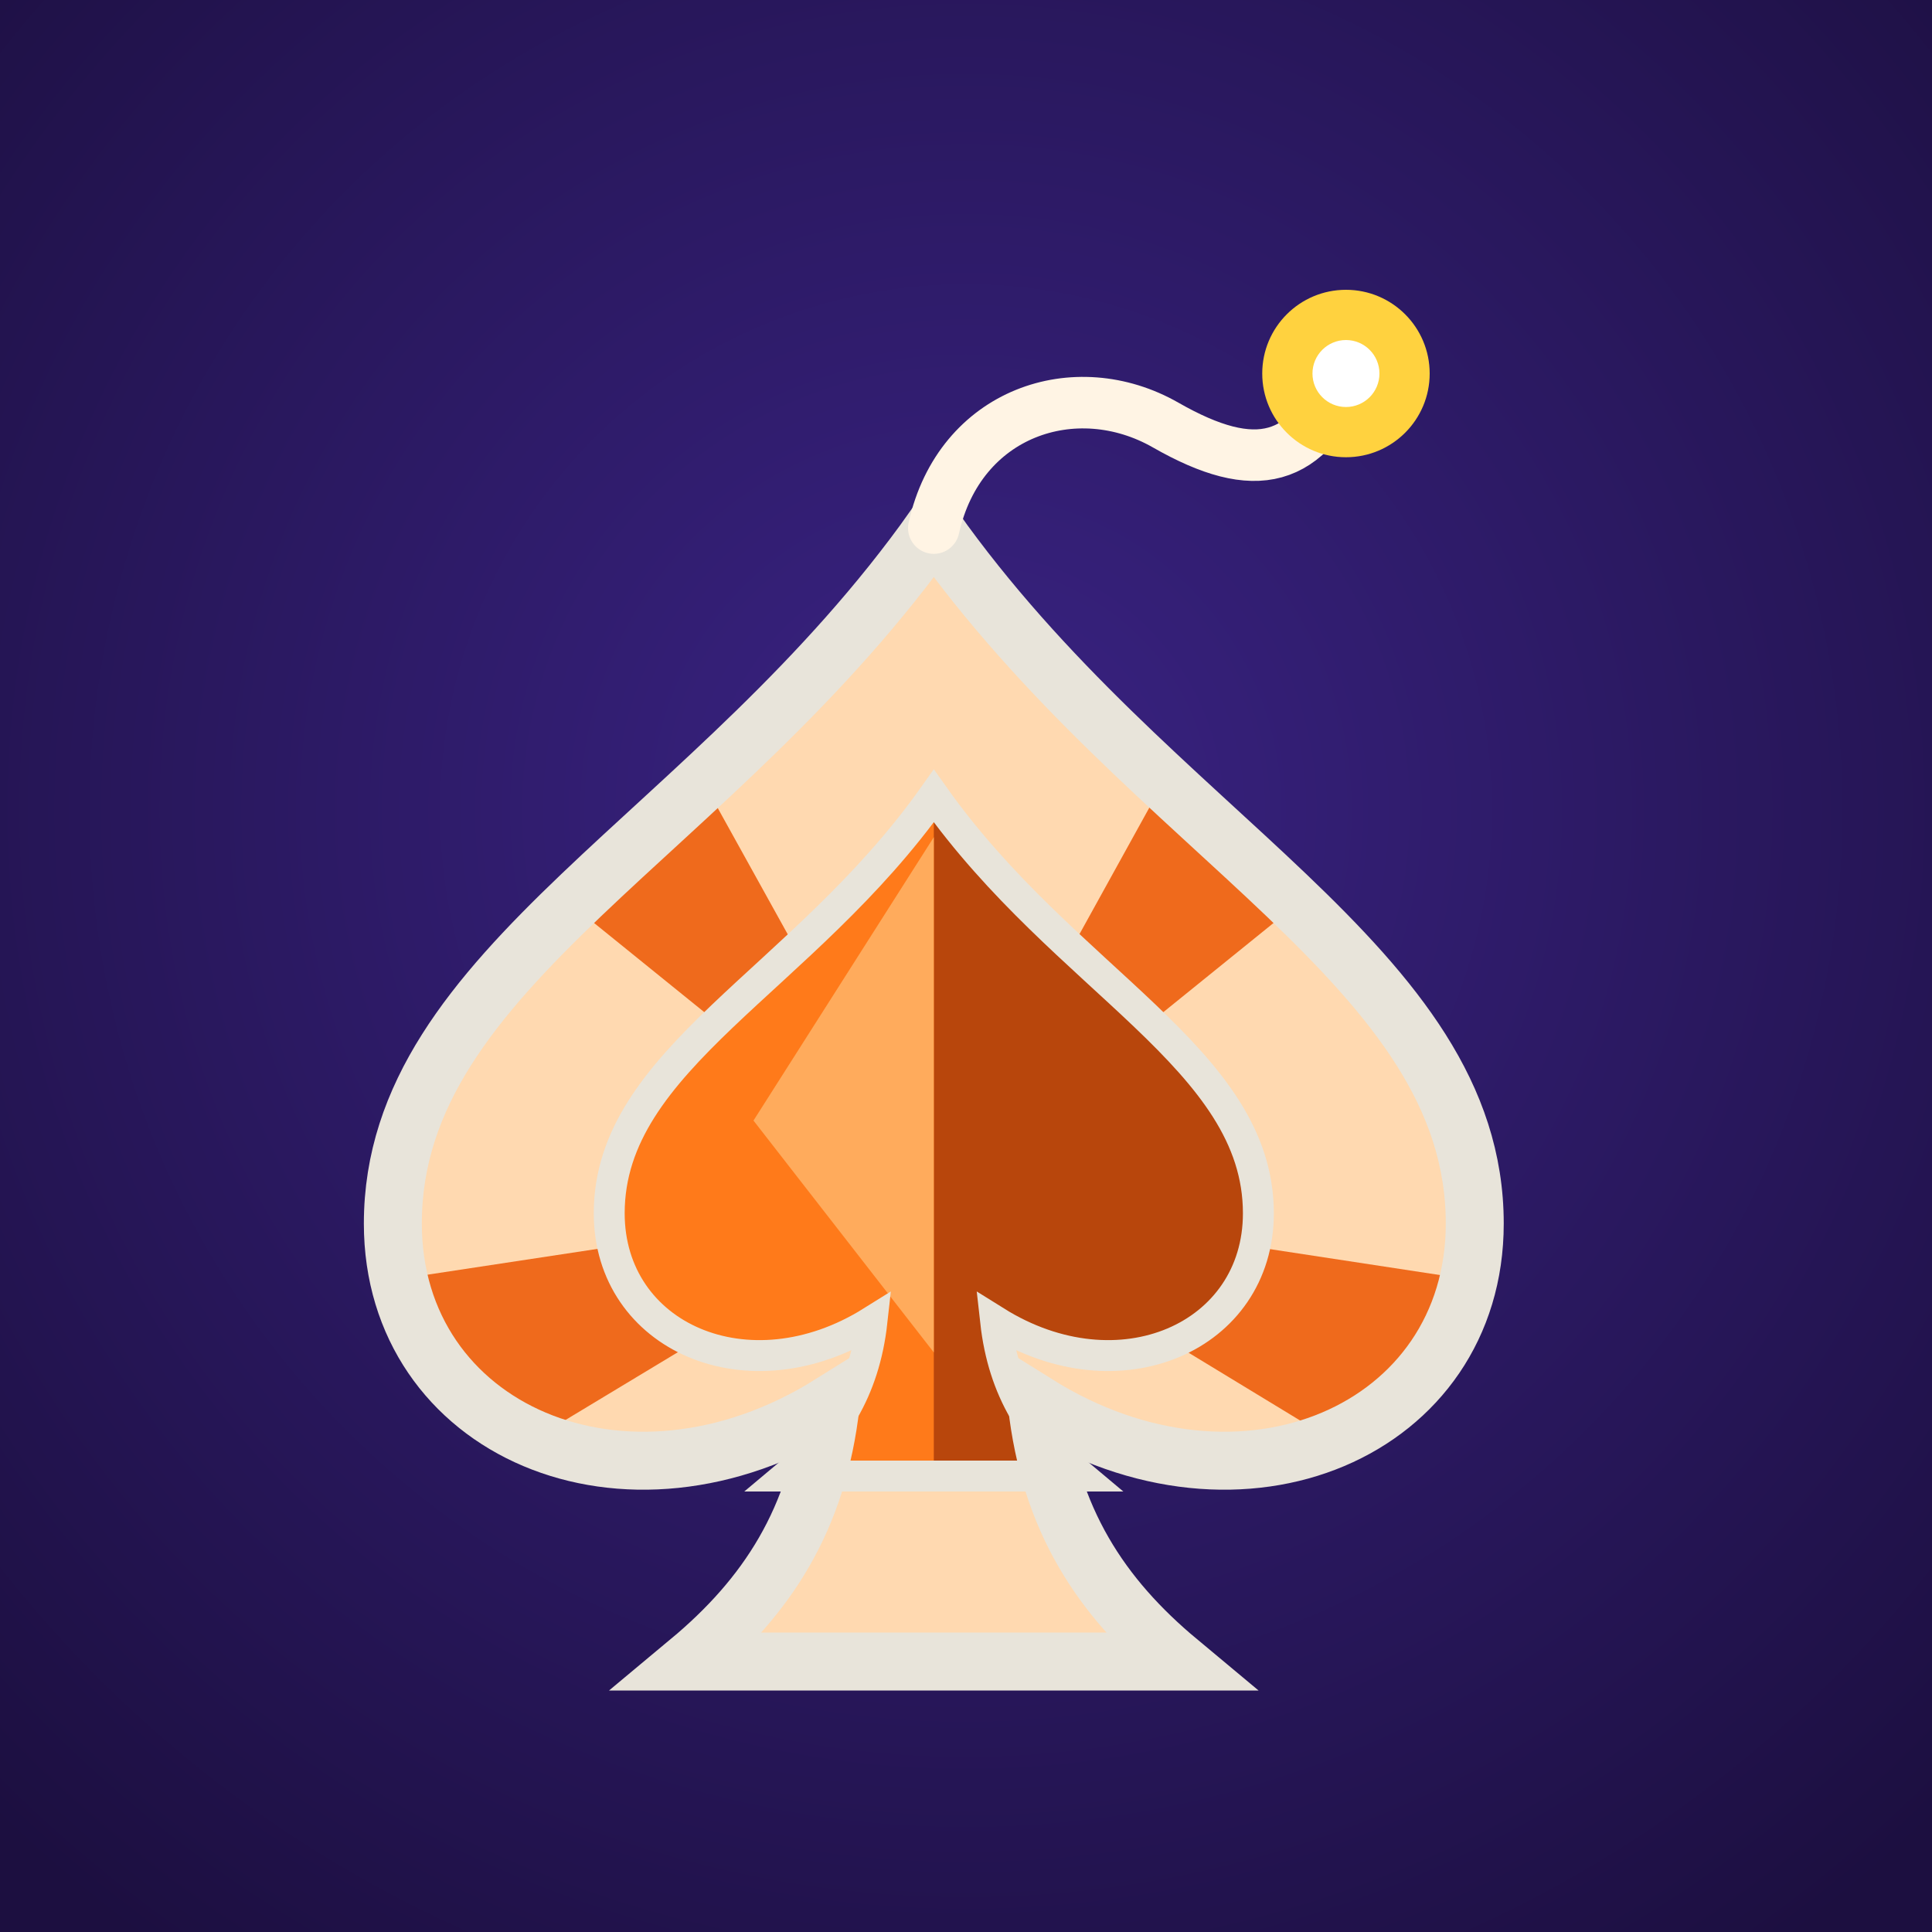
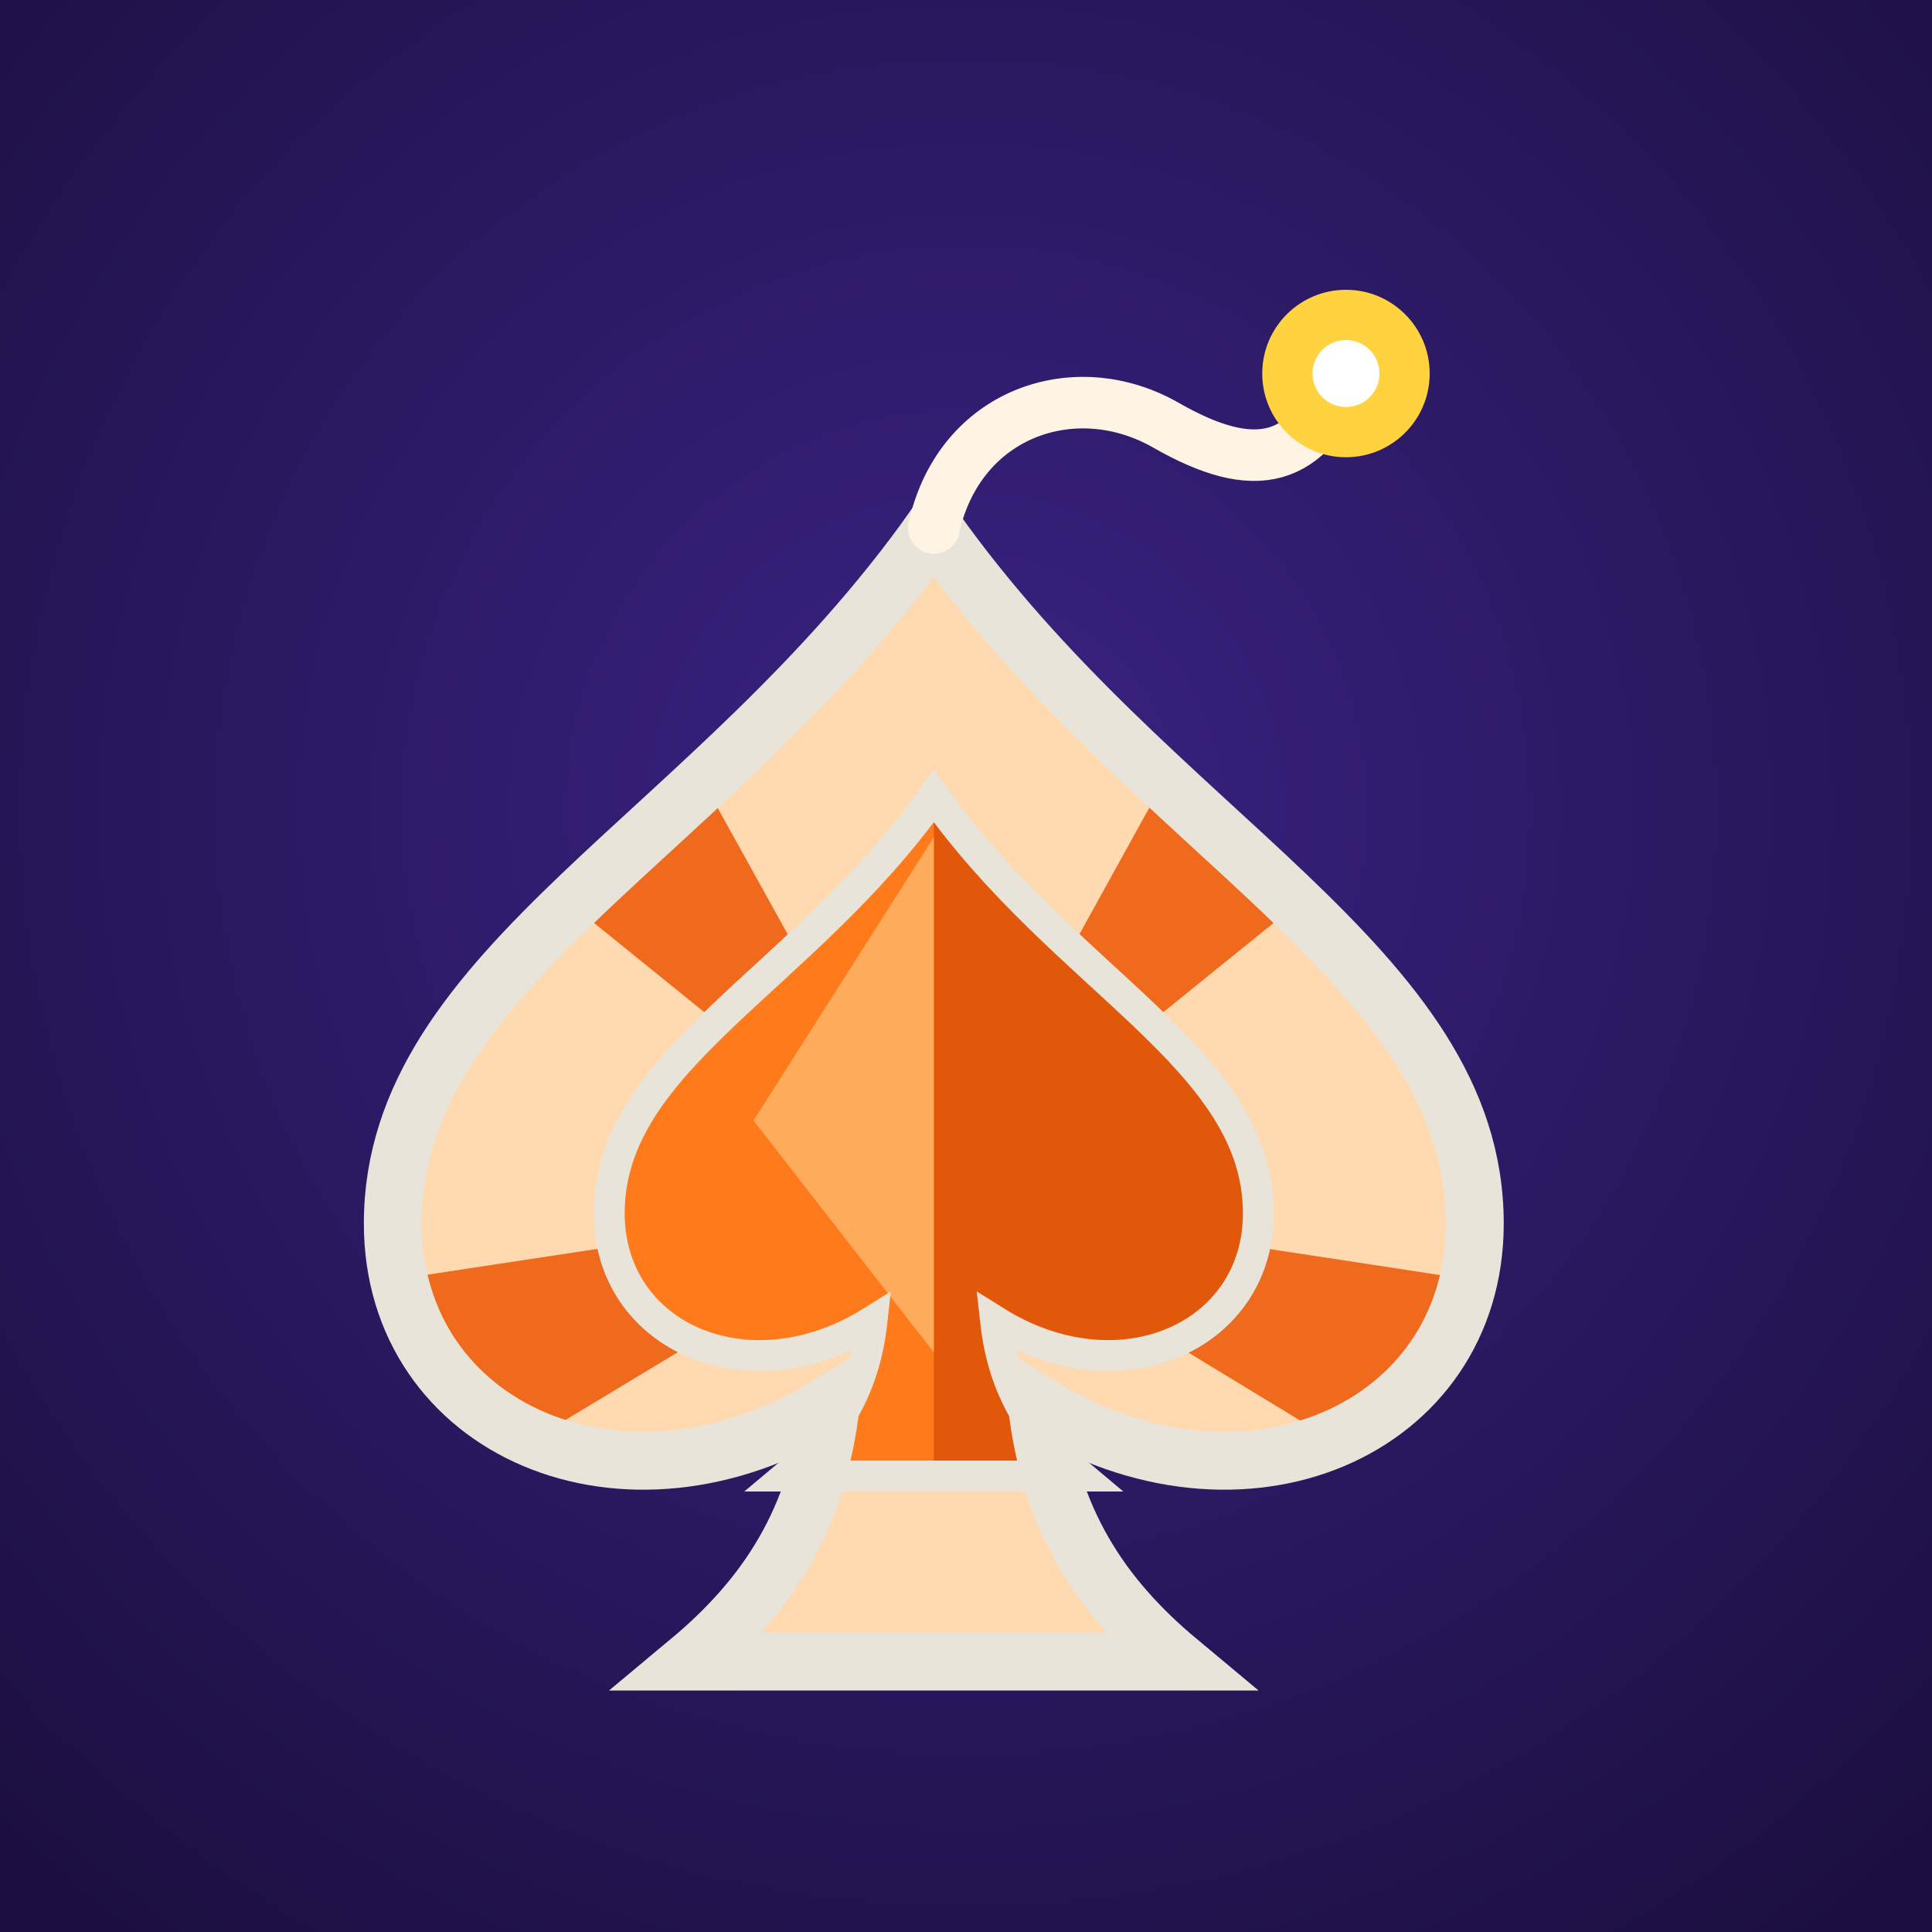
<svg xmlns="http://www.w3.org/2000/svg" viewBox="0 0 120 120">
  <defs>
    <radialGradient id="bg" cx="50%" cy="42%" r="72%">
      <stop offset="0" stop-color="#3a2384" />
      <stop offset="1" stop-color="#1c0f40" />
    </radialGradient>
    <path id="sp" d="M50 6C33 30 8 40 8 60c0 16 18 24 34 14-1 9-5 15-11 20h38c-6-5-10-11-11-20 16 10 34 2 34-14 0-20-25-30-42-54z" />
    <clipPath id="cl">
      <use href="#sp" />
    </clipPath>
    <clipPath id="ci">
      <use href="#sp" transform="translate(50 58) scale(.6) translate(-50 -58)" />
    </clipPath>
  </defs>
  <rect width="120" height="120" fill="url(#bg)" />
  <g transform="translate(18 28) scale(.8)">
    <g clip-path="url(#cl)">
      <rect width="100" height="100" fill="#ffd9b0" />
      <path d="M50 58L79 5.5 96.6 20.3ZM50 58L109 67 101 89ZM50 58L-1.4 89-9.3 67ZM50 58L3.4 20.3 20.9 5.5Z" fill="#ef6a1c" />
    </g>
    <g clip-path="url(#ci)">
-       <rect width="100" height="100" fill="#b8460c" />
+       <rect width="100" height="100" fill="#e2580a" />
      <rect width="50" height="100" fill="#ff7a1a" />
      <path d="M50 30L36 52 50 70Z" fill="#ffab5c" />
    </g>
    <use href="#sp" transform="translate(50 58) scale(.6) translate(-50 -58)" fill="none" stroke="#e8e4da" stroke-width="4" />
    <use href="#sp" fill="none" stroke="#e8e4da" stroke-width="4.5" />
    <path d="M50 6c2-9 11-12 18-8s11 3 14-4" fill="none" stroke="#fff4e4" stroke-width="4" stroke-linecap="round" />
    <circle cx="82" cy="-6" r="6.5" fill="#ffd23f" />
    <circle cx="82" cy="-6" r="2.6" fill="#fff" />
  </g>
</svg>
